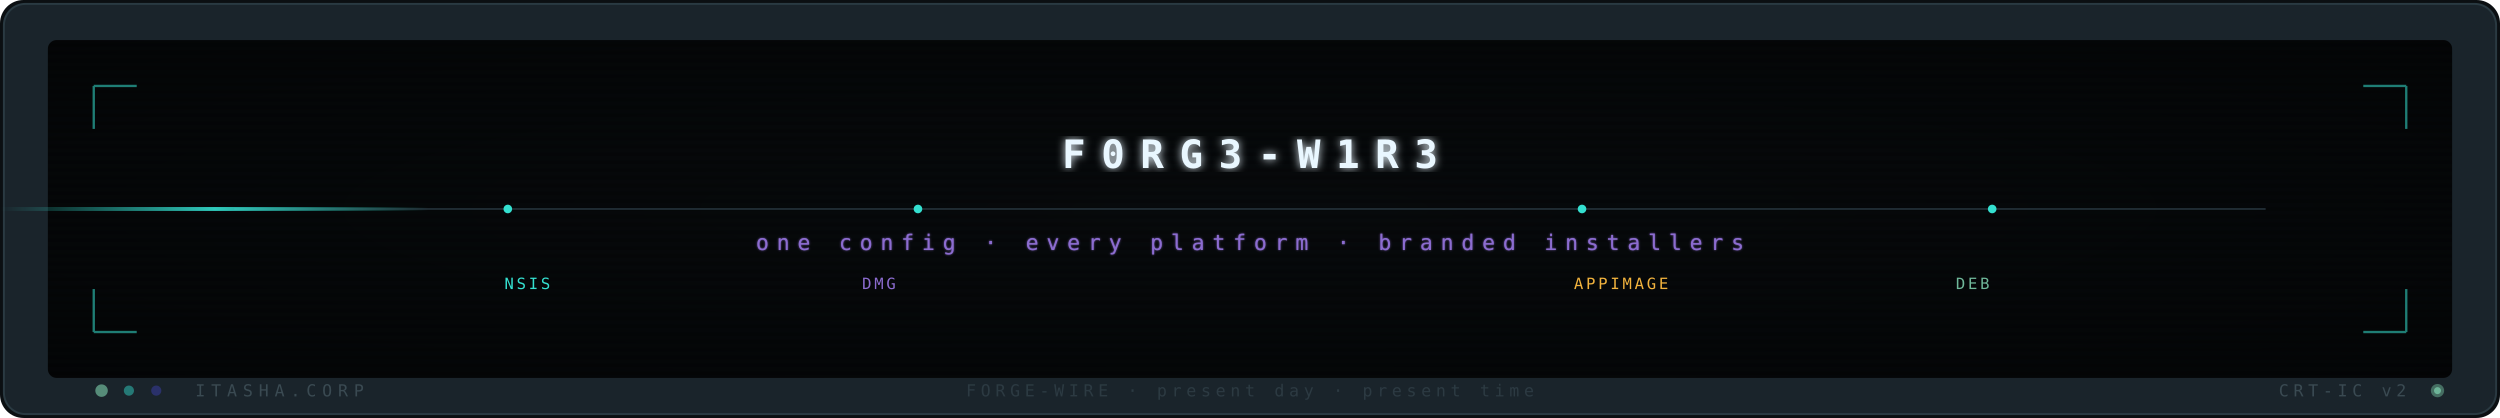
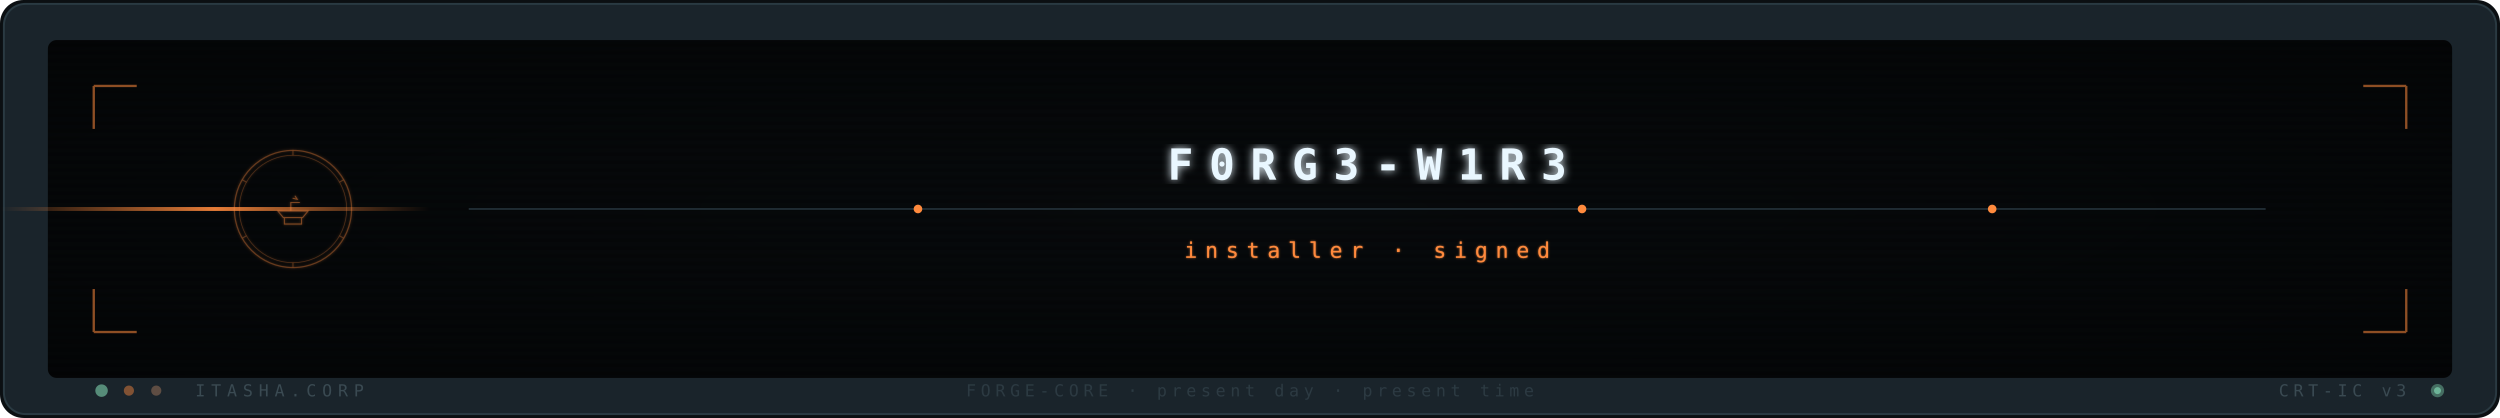
- <svg xmlns="http://www.w3.org/2000/svg" viewBox="0 0 1280 214" width="1280" height="214" role="img" aria-label="F0RG3-W1R3 — one config, every platform, branded installers">
+ <svg xmlns="http://www.w3.org/2000/svg" viewBox="0 0 1280 214" width="1280" height="214" role="img" aria-label="F0RG3-W1R3 footer — Itasha Corp">
  <defs>
    <pattern id="fscan" patternUnits="userSpaceOnUse" width="1280" height="4">
      <rect width="1280" height="2" fill="transparent" />
      <rect y="2" width="1280" height="2" fill="rgba(0,0,0,0.16)" />
    </pattern>
    <radialGradient id="fvig" cx="50%" cy="50%" r="75%">
      <stop offset="0%" stop-color="transparent" />
      <stop offset="100%" stop-color="rgba(0,0,0,0.5)" />
    </radialGradient>
    <linearGradient id="wire" x1="0" y1="0" x2="1" y2="0">
-       <stop offset="0%" stop-color="#34e0d0" stop-opacity="0" />
-       <stop offset="50%" stop-color="#34e0d0" stop-opacity="0.9" />
-       <stop offset="100%" stop-color="#34e0d0" stop-opacity="0" />
+       <stop offset="0%" stop-color="#ff8a3d" stop-opacity="0" />
+       <stop offset="50%" stop-color="#ff8a3d" stop-opacity="0.9" />
+       <stop offset="100%" stop-color="#ff8a3d" stop-opacity="0" />
    </linearGradient>
    <filter id="fphos">
      <feGaussianBlur in="SourceGraphic" stdDeviation="0.7" result="b" />
      <feMerge>
        <feMergeNode in="b" />
        <feMergeNode in="SourceGraphic" />
      </feMerge>
    </filter>
    <filter id="fglow">
      <feGaussianBlur stdDeviation="2.2" result="b" />
      <feMerge>
        <feMergeNode in="b" />
        <feMergeNode in="SourceGraphic" />
      </feMerge>
    </filter>
+     <filter id="fsigilGlow" x="-60%" y="-60%" width="220%" height="220%">
+       <feGaussianBlur in="SourceGraphic" stdDeviation="0.8" result="b">
+         <animate attributeName="stdDeviation" values="0.5;1.6;0.5" dur="3.6s" repeatCount="indefinite" />
+       </feGaussianBlur>
+       <feMerge>
+         <feMergeNode in="b" />
+         <feMergeNode in="SourceGraphic" />
+       </feMerge>
+     </filter>
  </defs>
  <style>
-     text { font-family: 'SF Mono','Fira Code','Cascadia Code','JetBrains Mono',Consolas,monospace; }
+     text { font-family: 'JetBrains Mono','SF Mono','Fira Code','Cascadia Code',Consolas,monospace; }
    @keyframes fheart { 0%,100% { transform: scale(1); opacity: 0.55; } 15% { transform: scale(1.3); opacity: 0.95; } 30% { transform: scale(1); opacity: 0.55; } }
    @keyframes wireTravel { 0% { transform: translateX(-220px); } 100% { transform: translateX(1280px); } }
    @keyframes fflicker { 0%,96%,100% { opacity: 1; } 97% { opacity: 0.96; } 98% { opacity: 0.99; } }
    @keyframes nodeOn { 0%,100% { opacity: 0.3; } 50% { opacity: 0.9; } }
-     @keyframes forgePulse { 0%,100% { opacity: 0.35; } 50% { opacity: 1; } }
    @media (prefers-reduced-motion: reduce) { * { animation: none !important; } }
  </style>
  <rect x="0" y="0" width="1280" height="214" rx="12" fill="#0b0f12" />
  <rect x="2" y="2" width="1276" height="210" rx="11" fill="#1a242b" stroke="#2a3a42" stroke-width="1" />
  <rect x="24" y="20" width="1232" height="174" rx="5" fill="#070a0c" />
  <rect x="24" y="20" width="1232" height="174" rx="5" fill="url(#fscan)" />
  <rect x="24" y="20" width="1232" height="174" rx="5" fill="url(#fvig)" />
  <rect x="24" y="20" width="1232" height="174" rx="5" fill="none" stroke="#1a242b" />
-   <g stroke="#34e0d0" stroke-width="1.2" fill="none" opacity="0.55">
+   <g stroke="#ff8a3d" stroke-width="1.2" fill="none" opacity="0.55">
    <path d="M48 44 h22 M48 44 v22" />
    <path d="M1232 44 h-22 M1232 44 v22" />
    <path d="M48 170 h22 M48 170 v-22" />
    <path d="M1232 170 h-22 M1232 170 v-22" />
  </g>
+   <g transform="translate(150,107)" opacity="0.5" filter="url(#fsigilGlow)">
+     <g stroke="#ff8a3d" fill="none">
+       <animateTransform attributeName="transform" type="rotate" from="0" to="360" dur="60s" repeatCount="indefinite" />
+       <circle r="30" stroke-width="0.6" opacity="0.7" />
+       <circle r="27.5" stroke-width="0.4" opacity="0.5" />
+       <g stroke-width="0.5" opacity="0.6">
+         <line x1="0" y1="-30" x2="0" y2="-27.5" />
+         <line x1="26" y1="-15" x2="23.8" y2="-13.7" />
+         <line x1="26" y1="15" x2="23.8" y2="13.7" />
+         <line x1="0" y1="30" x2="0" y2="27.5" />
+         <line x1="-26" y1="15" x2="-23.8" y2="13.7" />
+         <line x1="-26" y1="-15" x2="-23.8" y2="-13.7" />
+       </g>
+     </g>
+     <g stroke="#ff8a3d" stroke-width="0.9" fill="none" stroke-linecap="round" transform="scale(0.55)">
+       <path d="M-14 2 L14 2 L9 8 L-9 8 Z M-8 8 L-8 14 L8 14 L8 8 M-2 2 L-2 -6 L6 -6 M2 -12 L4 -9 L0 -10" pathLength="200" stroke-dasharray="200" stroke-dashoffset="0">
+         <animate attributeName="stroke-dashoffset" from="200" to="0" dur="2.4s" fill="freeze" calcMode="spline" keySplines="0.6 0 0.2 1" />
+       </path>
+     </g>
+   </g>
  <g style="animation: fflicker 7s infinite;">
-     <line x1="120" y1="107" x2="1160" y2="107" stroke="#1f2b32" stroke-width="1" />
-     <g fill="#34e0d0">
-       <circle cx="260" cy="107" r="2.2" style="animation: nodeOn 3s ease-in-out 0s infinite;" />
+     <line x1="240" y1="107" x2="1160" y2="107" stroke="#1f2b32" stroke-width="1" />
+     <g fill="#ff8a3d">
      <circle cx="470" cy="107" r="2.2" style="animation: nodeOn 3s ease-in-out 0.5s infinite;" />
      <circle cx="810" cy="107" r="2.2" style="animation: nodeOn 3s ease-in-out 1s infinite;" />
      <circle cx="1020" cy="107" r="2.2" style="animation: nodeOn 3s ease-in-out 1.5s infinite;" />
    </g>
    <g style="animation: wireTravel 5s linear infinite;">
      <rect x="0" y="106" width="220" height="2" fill="url(#wire)" />
    </g>
-     <g font-size="8" letter-spacing="1.4" text-anchor="middle">
-       <text x="270" y="148" fill="#34e0d0" style="animation: forgePulse 2.8s ease-in-out 0s infinite;">NSIS</text>
-       <text x="450" y="148" fill="#8c6cd0" style="animation: forgePulse 2.8s ease-in-out 0.5s infinite;">DMG</text>
-       <text x="830" y="148" fill="#f2b33d" style="animation: forgePulse 2.8s ease-in-out 1s infinite;">APPIMAGE</text>
-       <text x="1010" y="148" fill="#6fb89a" style="animation: forgePulse 2.8s ease-in-out 1.5s infinite;">DEB</text>
-     </g>
-     <text x="640" y="86" text-anchor="middle" font-size="20" font-weight="bold" letter-spacing="8" fill="#e9f7ff" filter="url(#fglow)">F0RG3-W1R3</text>
-     <text x="640" y="128" text-anchor="middle" font-size="11" letter-spacing="4" fill="#8c6cd0" filter="url(#fphos)">one config · every platform · branded installers</text>
+     <text x="700" y="92" text-anchor="middle" font-size="22" font-weight="bold" letter-spacing="8" fill="#e9f7ff" filter="url(#fglow)">F0RG3-W1R3</text>
+     <text x="700" y="132" text-anchor="middle" font-size="11" letter-spacing="4" fill="#ff8a3d" filter="url(#fphos)">installer · signed</text>
  </g>
  <g>
    <circle cx="52" cy="200" r="3.2" fill="#6fb89a" opacity="0.7" style="animation: fheart 2.4s ease-in-out infinite; transform-origin: 52px 200px;" />
-     <circle cx="66" cy="200" r="2.6" fill="#34e0d0" opacity="0.45" />
-     <circle cx="80" cy="200" r="2.6" fill="#5050ff" opacity="0.3" />
+     <circle cx="66" cy="200" r="2.6" fill="#ff8a3d" opacity="0.45" />
+     <circle cx="80" cy="200" r="2.6" fill="#ffaf7b" opacity="0.3" />
    <text x="100" y="200" font-size="8.5" fill="#3a4a52" letter-spacing="3" dominant-baseline="central">ITASHA.CORP</text>
-     <text x="640" y="200" text-anchor="middle" font-size="8.5" fill="#2c3a42" letter-spacing="2.4" dominant-baseline="central">FORGE-WIRE · present day · present time</text>
-     <text x="1232" y="200" font-size="8.5" fill="#3a4a52" letter-spacing="2.4" dominant-baseline="central" text-anchor="end">CRT-IC v2</text>
+     <text x="640" y="200" text-anchor="middle" font-size="8.5" fill="#2c3a42" letter-spacing="2.4" dominant-baseline="central">FORGE-CORE · present day · present time</text>
+     <text x="1232" y="200" font-size="8.5" fill="#3a4a52" letter-spacing="2.4" dominant-baseline="central" text-anchor="end">CRT-IC v3</text>
    <circle cx="1248" cy="200" r="3.4" fill="#6fb89a" opacity="0.5" />
    <circle cx="1248" cy="200" r="1.8" fill="#6fb89a" opacity="0.95" style="animation: fheart 2.4s ease-in-out infinite; transform-origin: 1248px 200px;" />
  </g>
</svg>
